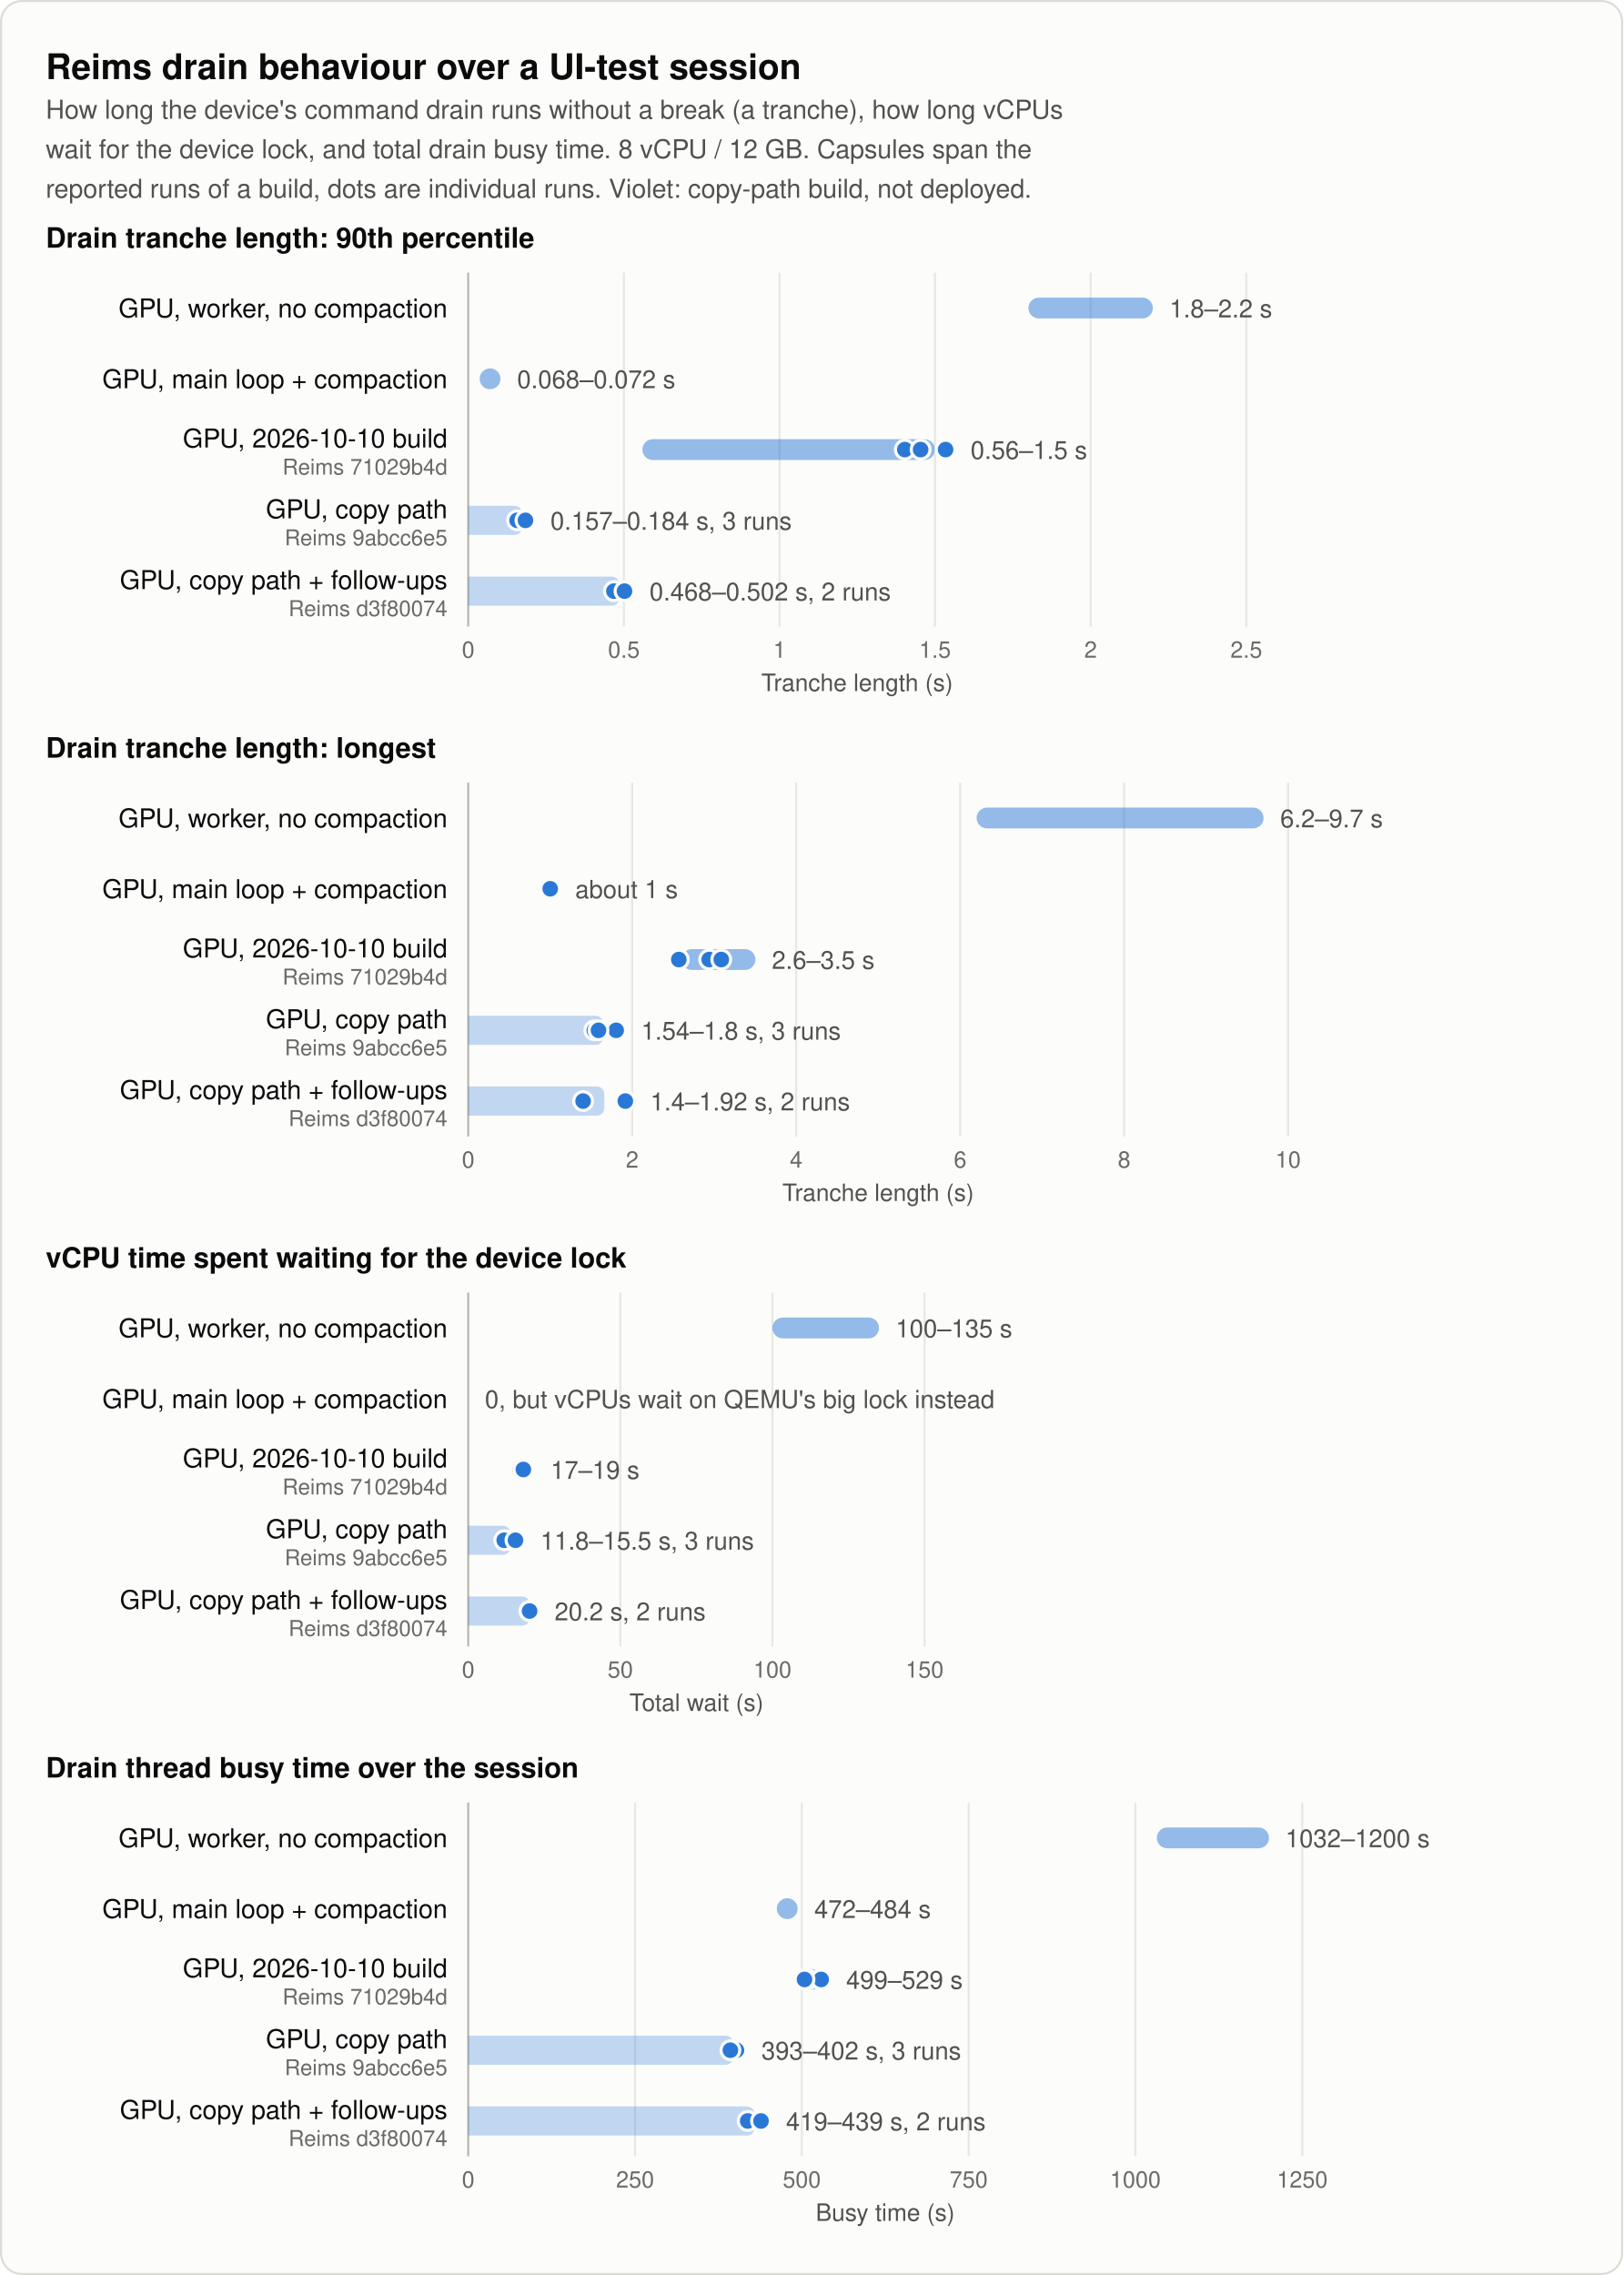
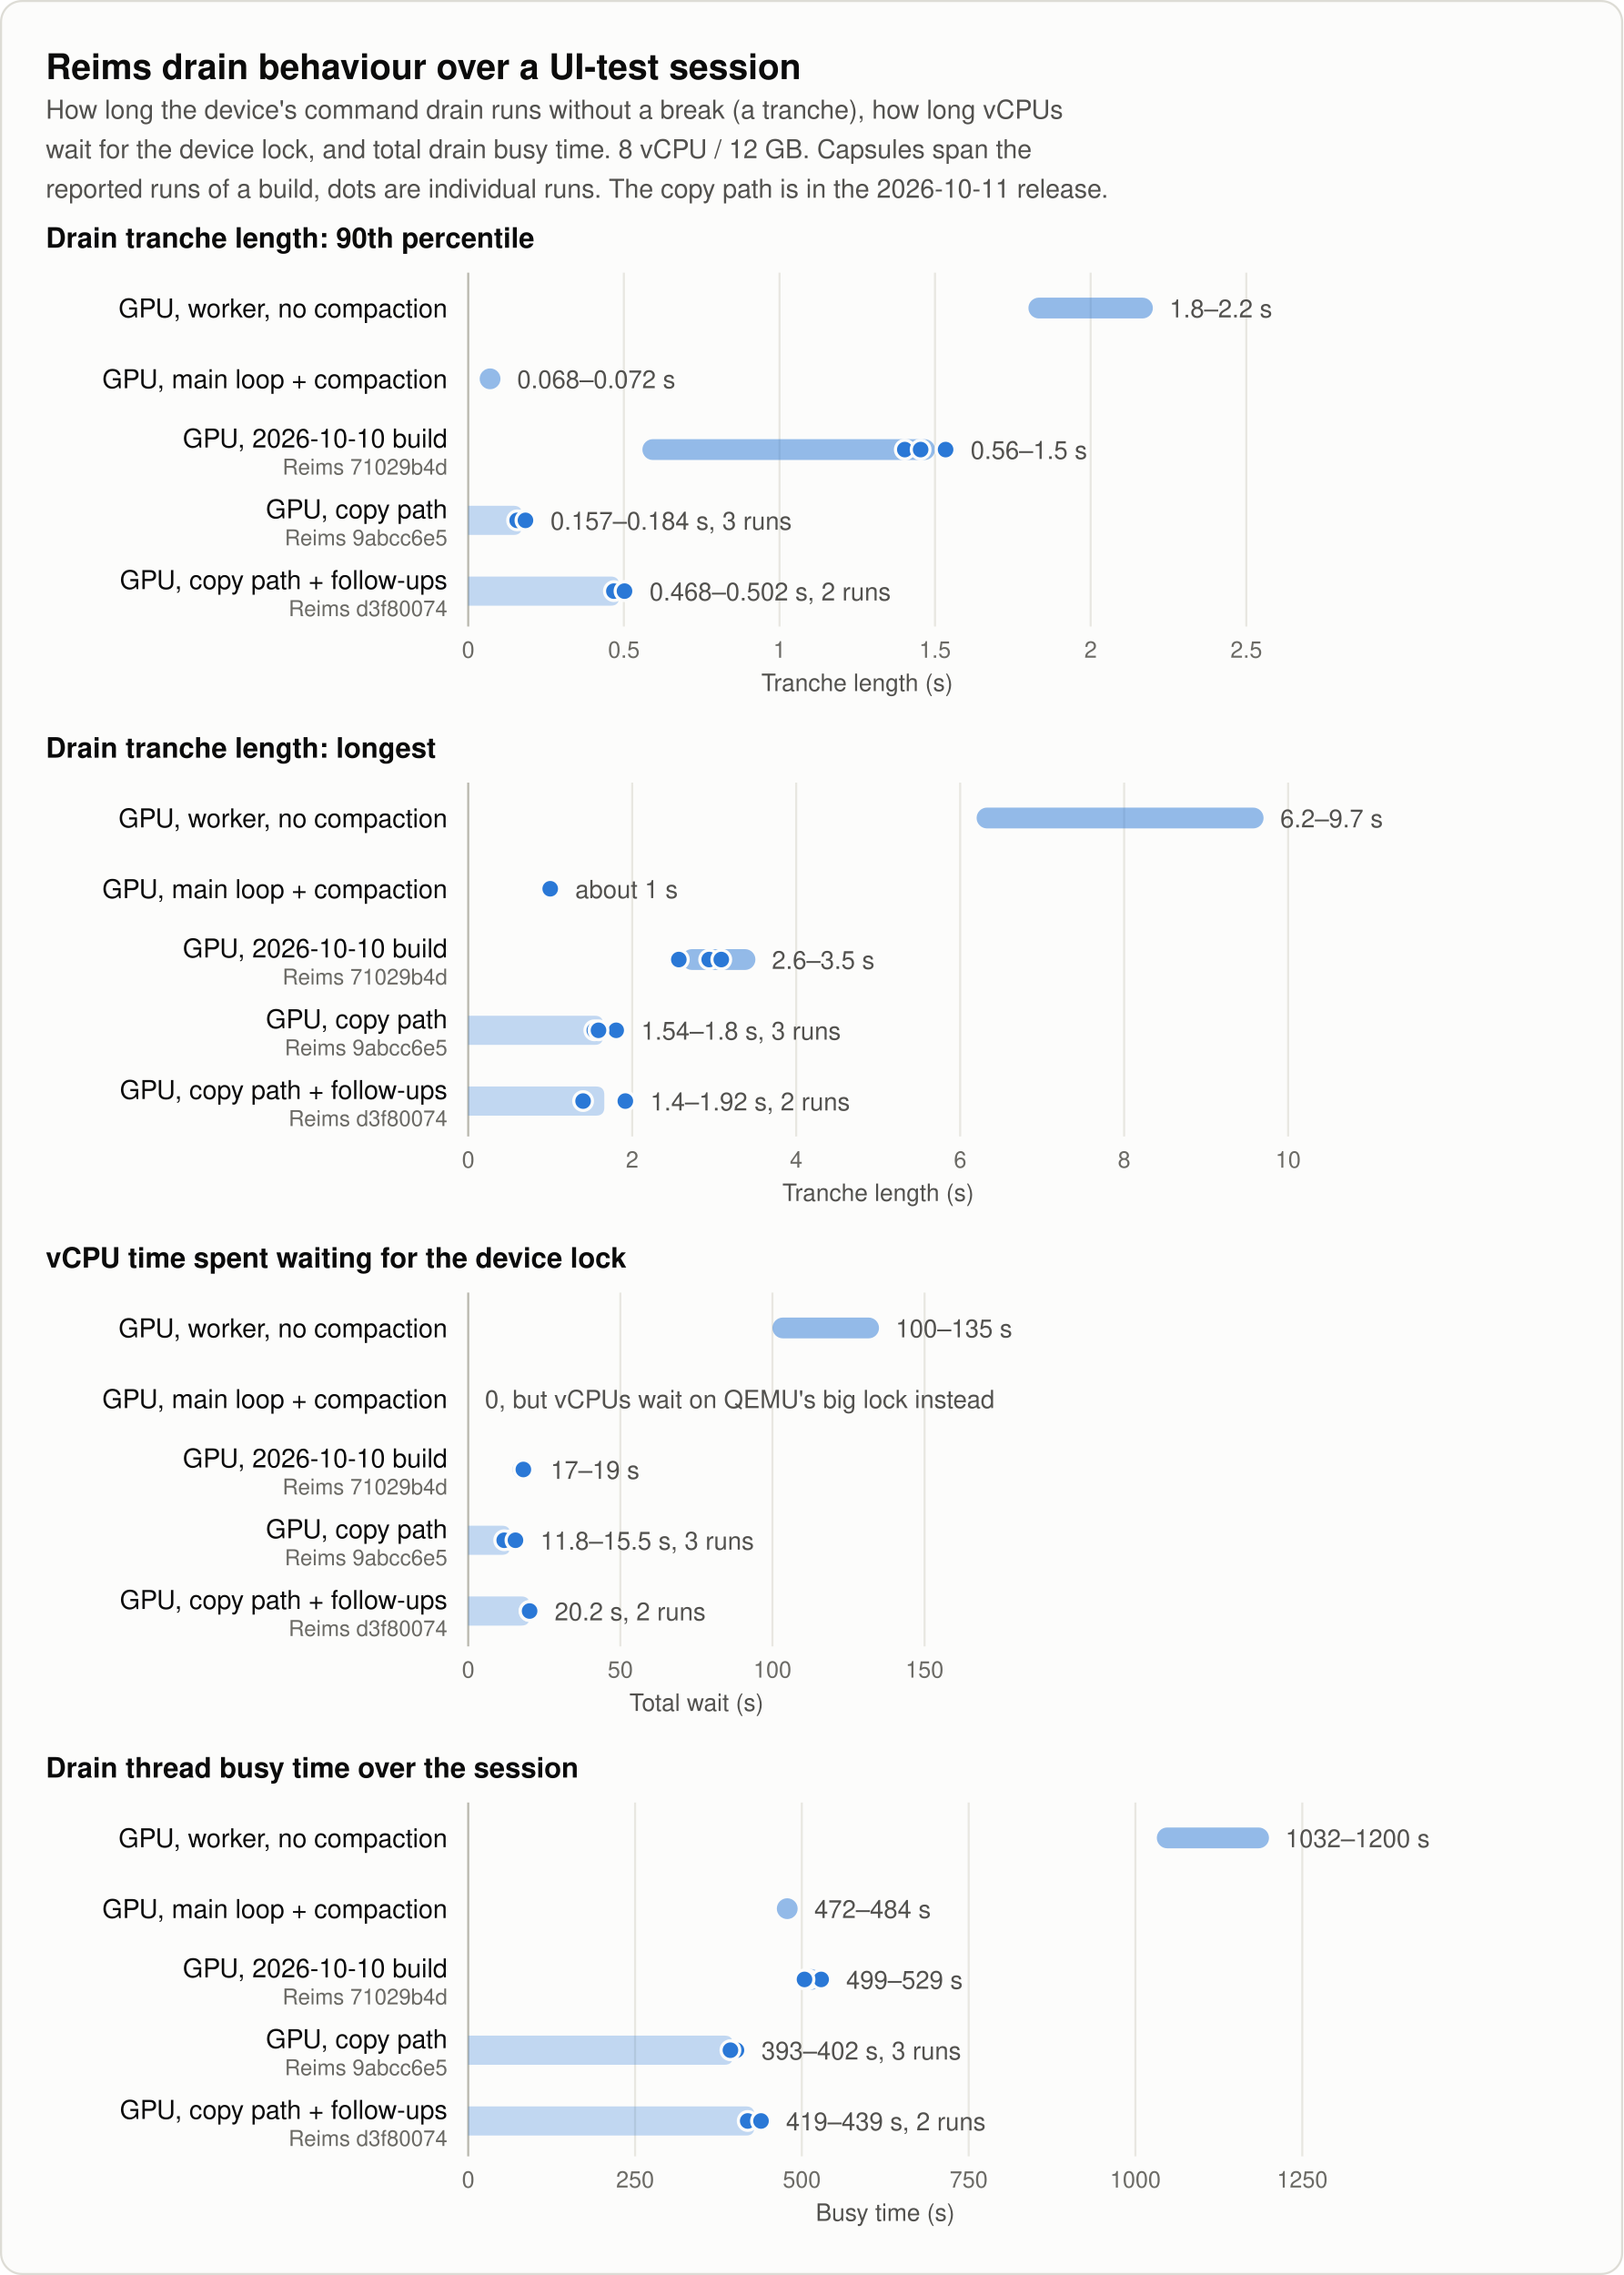
<svg xmlns="http://www.w3.org/2000/svg" width="780" height="1093" viewBox="0 0 780 1093" role="img" font-family="system-ui, -apple-system, 'Segoe UI', Helvetica, Arial, sans-serif">
  <rect x="0.5" y="0.5" width="779" height="1092" rx="10" fill="#fcfcfb" stroke="#dddcd5" />
  <text x="22.0" y="38.0" font-size="17" fill="#0b0b0b" text-anchor="start" font-weight="600">Reims drain behaviour over a UI-test session</text>
  <text x="22.0" y="57.0" font-size="12.5" fill="#52514e" text-anchor="start">How long the device's command drain runs without a break (a tranche), how long vCPUs</text>
  <text x="22.0" y="76.0" font-size="12.5" fill="#52514e" text-anchor="start">wait for the device lock, and total drain busy time. 8 vCPU / 12 GB. Capsules span the</text>
-   <text x="22.0" y="95.0" font-size="12.5" fill="#52514e" text-anchor="start">reported runs of a build, dots are individual runs. Violet: copy-path build, not deployed.</text>
+   <text x="22.0" y="95.0" font-size="12.5" fill="#52514e" text-anchor="start">reported runs of a build, dots are individual runs. The copy path is in the 2026-10-11 release.</text>
  <text x="22.0" y="119.0" font-size="13.5" fill="#0b0b0b" text-anchor="start" font-weight="600">Drain tranche length: 90th percentile</text>
  <line x1="225.0" y1="131.0" x2="225.0" y2="301.0" stroke="#b9b8ae" stroke-width="1" />
  <text x="225.0" y="316.0" font-size="11" fill="#6b6a65" text-anchor="middle">0</text>
  <line x1="299.8" y1="131.0" x2="299.8" y2="301.0" stroke="#e8e7e1" stroke-width="1" />
  <text x="299.8" y="316.0" font-size="11" fill="#6b6a65" text-anchor="middle">0.5</text>
  <line x1="374.6" y1="131.0" x2="374.6" y2="301.0" stroke="#e8e7e1" stroke-width="1" />
  <text x="374.6" y="316.0" font-size="11" fill="#6b6a65" text-anchor="middle">1</text>
  <line x1="449.3" y1="131.0" x2="449.3" y2="301.0" stroke="#e8e7e1" stroke-width="1" />
  <text x="449.3" y="316.0" font-size="11" fill="#6b6a65" text-anchor="middle">1.5</text>
  <line x1="524.1" y1="131.0" x2="524.1" y2="301.0" stroke="#e8e7e1" stroke-width="1" />
  <text x="524.1" y="316.0" font-size="11" fill="#6b6a65" text-anchor="middle">2</text>
  <line x1="598.9" y1="131.0" x2="598.9" y2="301.0" stroke="#e8e7e1" stroke-width="1" />
  <text x="598.9" y="316.0" font-size="11" fill="#6b6a65" text-anchor="middle">2.5</text>
  <text x="215.0" y="152.5" font-size="12.5" fill="#0b0b0b" text-anchor="end">GPU, worker, no compaction</text>
  <rect x="494.2" y="143.0" width="59.8" height="10.0" rx="5" fill="#2a78d6" fill-opacity="0.5" />
  <text x="562.0" y="152.5" font-size="12" fill="#52514e" text-anchor="start">1.8–2.2 s</text>
  <text x="215.0" y="186.5" font-size="12.5" fill="#0b0b0b" text-anchor="end">GPU, main loop + compaction</text>
  <rect x="230.5" y="177.0" width="10.0" height="10.0" rx="5" fill="#2a78d6" fill-opacity="0.5" />
  <text x="248.5" y="186.5" font-size="12" fill="#52514e" text-anchor="start">0.068–0.072 s</text>
  <text x="215.0" y="215.0" font-size="12.5" fill="#0b0b0b" text-anchor="end">GPU, 2026-10-10 build</text>
  <text x="215.0" y="228.0" font-size="10.5" fill="#6b6a65" text-anchor="end">Reims 71029b4d</text>
  <rect x="308.7" y="211.0" width="140.6" height="10.0" rx="5" fill="#2a78d6" fill-opacity="0.5" />
  <circle cx="434.8" cy="216.0" r="4.5" fill="#2a78d6" stroke="#fcfcfb" stroke-width="1.5" />
  <circle cx="442.4" cy="216.0" r="4.5" fill="#2a78d6" stroke="#fcfcfb" stroke-width="1.5" />
  <circle cx="454.4" cy="216.0" r="4.5" fill="#2a78d6" stroke="#fcfcfb" stroke-width="1.5" />
  <text x="466.4" y="220.5" font-size="12" fill="#52514e" text-anchor="start">0.56–1.5 s</text>
  <text x="215.0" y="249.0" font-size="12.5" fill="#0b0b0b" text-anchor="end">GPU, copy path</text>
  <text x="215.0" y="262.0" font-size="10.5" fill="#6b6a65" text-anchor="end">Reims 9abcc6e5</text>
  <path d="M225.0,243.0 H246.8 Q250.8,243.0 250.8,247.0 V253.0 Q250.8,257.0 246.8,257.0 H225.0 Z" fill="#2a78d6" fill-opacity="0.28" />
  <circle cx="251.3" cy="250.0" r="4.5" fill="#2a78d6" stroke="#fcfcfb" stroke-width="1.5" />
  <circle cx="248.5" cy="250.0" r="4.5" fill="#2a78d6" stroke="#fcfcfb" stroke-width="1.5" />
  <circle cx="252.5" cy="250.0" r="4.5" fill="#2a78d6" stroke="#fcfcfb" stroke-width="1.5" />
  <text x="264.5" y="254.5" font-size="12" fill="#52514e" text-anchor="start">0.157–0.184 s, 3 runs</text>
  <text x="215.0" y="283.0" font-size="12.5" fill="#0b0b0b" text-anchor="end">GPU, copy path + follow-ups</text>
  <text x="215.0" y="296.0" font-size="10.5" fill="#6b6a65" text-anchor="end">Reims d3f80074</text>
  <path d="M225.0,277.0 H293.5 Q297.5,277.0 297.5,281.0 V287.0 Q297.5,291.0 293.5,291.0 H225.0 Z" fill="#2a78d6" fill-opacity="0.28" />
  <circle cx="295.0" cy="284.0" r="4.5" fill="#2a78d6" stroke="#fcfcfb" stroke-width="1.5" />
  <circle cx="300.1" cy="284.0" r="4.5" fill="#2a78d6" stroke="#fcfcfb" stroke-width="1.5" />
  <text x="312.1" y="288.5" font-size="12" fill="#52514e" text-anchor="start">0.468–0.502 s, 2 runs</text>
  <text x="411.9" y="332.0" font-size="11.5" fill="#52514e" text-anchor="middle">Tranche length (s)</text>
  <text x="22.0" y="364.0" font-size="13.5" fill="#0b0b0b" text-anchor="start" font-weight="600">Drain tranche length: longest</text>
  <line x1="225.0" y1="376.0" x2="225.0" y2="546.0" stroke="#b9b8ae" stroke-width="1" />
  <text x="225.0" y="561.0" font-size="11" fill="#6b6a65" text-anchor="middle">0</text>
  <line x1="303.8" y1="376.0" x2="303.8" y2="546.0" stroke="#e8e7e1" stroke-width="1" />
  <text x="303.8" y="561.0" font-size="11" fill="#6b6a65" text-anchor="middle">2</text>
  <line x1="382.6" y1="376.0" x2="382.6" y2="546.0" stroke="#e8e7e1" stroke-width="1" />
  <text x="382.6" y="561.0" font-size="11" fill="#6b6a65" text-anchor="middle">4</text>
  <line x1="461.4" y1="376.0" x2="461.4" y2="546.0" stroke="#e8e7e1" stroke-width="1" />
  <text x="461.4" y="561.0" font-size="11" fill="#6b6a65" text-anchor="middle">6</text>
  <line x1="540.2" y1="376.0" x2="540.2" y2="546.0" stroke="#e8e7e1" stroke-width="1" />
  <text x="540.2" y="561.0" font-size="11" fill="#6b6a65" text-anchor="middle">8</text>
  <line x1="619.0" y1="376.0" x2="619.0" y2="546.0" stroke="#e8e7e1" stroke-width="1" />
  <text x="619.0" y="561.0" font-size="11" fill="#6b6a65" text-anchor="middle">10</text>
  <text x="215.0" y="397.5" font-size="12.5" fill="#0b0b0b" text-anchor="end">GPU, worker, no compaction</text>
  <rect x="469.3" y="388.0" width="137.9" height="10.0" rx="5" fill="#2a78d6" fill-opacity="0.5" />
  <text x="615.2" y="397.5" font-size="12" fill="#52514e" text-anchor="start">6.2–9.7 s</text>
  <text x="215.0" y="431.5" font-size="12.5" fill="#0b0b0b" text-anchor="end">GPU, main loop + compaction</text>
  <circle cx="264.4" cy="427.0" r="4.5" fill="#2a78d6" stroke="#fcfcfb" stroke-width="1.5" />
  <text x="276.4" y="431.5" font-size="12" fill="#52514e" text-anchor="start">about 1 s</text>
  <text x="215.0" y="460.0" font-size="12.5" fill="#0b0b0b" text-anchor="end">GPU, 2026-10-10 build</text>
  <text x="215.0" y="473.0" font-size="10.5" fill="#6b6a65" text-anchor="end">Reims 71029b4d</text>
  <rect x="327.5" y="456.0" width="35.5" height="10.0" rx="5" fill="#2a78d6" fill-opacity="0.5" />
  <circle cx="340.8" cy="461.0" r="4.5" fill="#2a78d6" stroke="#fcfcfb" stroke-width="1.5" />
  <circle cx="346.6" cy="461.0" r="4.5" fill="#2a78d6" stroke="#fcfcfb" stroke-width="1.5" />
  <circle cx="326.2" cy="461.0" r="4.5" fill="#2a78d6" stroke="#fcfcfb" stroke-width="1.5" />
  <text x="370.9" y="465.5" font-size="12" fill="#52514e" text-anchor="start">2.6–3.5 s</text>
  <text x="215.0" y="494.0" font-size="12.5" fill="#0b0b0b" text-anchor="end">GPU, copy path</text>
  <text x="215.0" y="507.0" font-size="10.5" fill="#6b6a65" text-anchor="end">Reims 9abcc6e5</text>
  <path d="M225.0,488.0 H285.8 Q289.8,488.0 289.8,492.0 V498.0 Q289.8,502.0 285.8,502.0 H225.0 Z" fill="#2a78d6" fill-opacity="0.28" />
  <circle cx="296.1" cy="495.0" r="4.5" fill="#2a78d6" stroke="#fcfcfb" stroke-width="1.5" />
  <circle cx="285.6" cy="495.0" r="4.5" fill="#2a78d6" stroke="#fcfcfb" stroke-width="1.5" />
  <circle cx="287.6" cy="495.0" r="4.5" fill="#2a78d6" stroke="#fcfcfb" stroke-width="1.5" />
  <text x="308.1" y="499.5" font-size="12" fill="#52514e" text-anchor="start">1.54–1.8 s, 3 runs</text>
  <text x="215.0" y="528.0" font-size="12.5" fill="#0b0b0b" text-anchor="end">GPU, copy path + follow-ups</text>
  <text x="215.0" y="541.0" font-size="10.5" fill="#6b6a65" text-anchor="end">Reims d3f80074</text>
  <path d="M225.0,522.0 H286.4 Q290.4,522.0 290.4,526.0 V532.0 Q290.4,536.0 286.4,536.0 H225.0 Z" fill="#2a78d6" fill-opacity="0.28" />
  <circle cx="300.5" cy="529.0" r="4.5" fill="#2a78d6" stroke="#fcfcfb" stroke-width="1.5" />
  <circle cx="280.2" cy="529.0" r="4.5" fill="#2a78d6" stroke="#fcfcfb" stroke-width="1.5" />
  <text x="312.5" y="533.5" font-size="12" fill="#52514e" text-anchor="start">1.4–1.92 s, 2 runs</text>
  <text x="422.0" y="577.0" font-size="11.5" fill="#52514e" text-anchor="middle">Tranche length (s)</text>
  <text x="22.0" y="609.0" font-size="13.5" fill="#0b0b0b" text-anchor="start" font-weight="600">vCPU time spent waiting for the device lock</text>
  <line x1="225.0" y1="621.0" x2="225.0" y2="791.0" stroke="#b9b8ae" stroke-width="1" />
  <text x="225.0" y="806.0" font-size="11" fill="#6b6a65" text-anchor="middle">0</text>
  <line x1="298.1" y1="621.0" x2="298.1" y2="791.0" stroke="#e8e7e1" stroke-width="1" />
  <text x="298.1" y="806.0" font-size="11" fill="#6b6a65" text-anchor="middle">50</text>
  <line x1="371.2" y1="621.0" x2="371.2" y2="791.0" stroke="#e8e7e1" stroke-width="1" />
  <text x="371.2" y="806.0" font-size="11" fill="#6b6a65" text-anchor="middle">100</text>
  <line x1="444.3" y1="621.0" x2="444.3" y2="791.0" stroke="#e8e7e1" stroke-width="1" />
  <text x="444.3" y="806.0" font-size="11" fill="#6b6a65" text-anchor="middle">150</text>
  <text x="215.0" y="642.5" font-size="12.5" fill="#0b0b0b" text-anchor="end">GPU, worker, no compaction</text>
  <rect x="371.2" y="633.0" width="51.2" height="10.0" rx="5" fill="#2a78d6" fill-opacity="0.5" />
  <text x="430.4" y="642.5" font-size="12" fill="#52514e" text-anchor="start">100–135 s</text>
  <text x="215.0" y="676.5" font-size="12.5" fill="#0b0b0b" text-anchor="end">GPU, main loop + compaction</text>
  <text x="233.0" y="676.5" font-size="12" fill="#52514e" text-anchor="start">0, but vCPUs wait on QEMU's big lock instead</text>
  <text x="215.0" y="705.0" font-size="12.5" fill="#0b0b0b" text-anchor="end">GPU, 2026-10-10 build</text>
  <text x="215.0" y="718.0" font-size="10.5" fill="#6b6a65" text-anchor="end">Reims 71029b4d</text>
  <rect x="246.3" y="701.0" width="10.0" height="10.0" rx="5" fill="#2a78d6" fill-opacity="0.5" />
  <circle cx="252.6" cy="706.0" r="4.5" fill="#2a78d6" stroke="#fcfcfb" stroke-width="1.5" />
  <circle cx="252.2" cy="706.0" r="4.5" fill="#2a78d6" stroke="#fcfcfb" stroke-width="1.5" />
  <circle cx="251.5" cy="706.0" r="4.5" fill="#2a78d6" stroke="#fcfcfb" stroke-width="1.5" />
  <text x="264.6" y="710.5" font-size="12" fill="#52514e" text-anchor="start">17–19 s</text>
  <text x="215.0" y="739.0" font-size="12.5" fill="#0b0b0b" text-anchor="end">GPU, copy path</text>
  <text x="215.0" y="752.0" font-size="10.5" fill="#6b6a65" text-anchor="end">Reims 9abcc6e5</text>
  <path d="M225.0,733.0 H241.2 Q245.2,733.0 245.2,737.0 V743.0 Q245.2,747.0 241.2,747.0 H225.0 Z" fill="#2a78d6" fill-opacity="0.28" />
  <circle cx="245.6" cy="740.0" r="4.5" fill="#2a78d6" stroke="#fcfcfb" stroke-width="1.5" />
  <circle cx="242.3" cy="740.0" r="4.5" fill="#2a78d6" stroke="#fcfcfb" stroke-width="1.5" />
  <circle cx="247.7" cy="740.0" r="4.5" fill="#2a78d6" stroke="#fcfcfb" stroke-width="1.5" />
  <text x="259.7" y="744.5" font-size="12" fill="#52514e" text-anchor="start">11.8–15.5 s, 3 runs</text>
  <text x="215.0" y="773.0" font-size="12.5" fill="#0b0b0b" text-anchor="end">GPU, copy path + follow-ups</text>
  <text x="215.0" y="786.0" font-size="10.5" fill="#6b6a65" text-anchor="end">Reims d3f80074</text>
  <path d="M225.0,767.0 H250.5 Q254.5,767.0 254.5,771.0 V777.0 Q254.5,781.0 250.5,781.0 H225.0 Z" fill="#2a78d6" fill-opacity="0.28" />
  <circle cx="254.5" cy="774.0" r="4.5" fill="#2a78d6" stroke="#fcfcfb" stroke-width="1.5" />
  <circle cx="254.5" cy="774.0" r="4.5" fill="#2a78d6" stroke="#fcfcfb" stroke-width="1.5" />
  <text x="266.5" y="778.5" font-size="12" fill="#52514e" text-anchor="start">20.2 s, 2 runs</text>
  <text x="334.7" y="822.0" font-size="11.5" fill="#52514e" text-anchor="middle">Total wait (s)</text>
  <text x="22.0" y="854.0" font-size="13.5" fill="#0b0b0b" text-anchor="start" font-weight="600">Drain thread busy time over the session</text>
  <line x1="225.0" y1="866.0" x2="225.0" y2="1036.0" stroke="#b9b8ae" stroke-width="1" />
  <text x="225.0" y="1051.0" font-size="11" fill="#6b6a65" text-anchor="middle">0</text>
  <line x1="305.2" y1="866.0" x2="305.2" y2="1036.0" stroke="#e8e7e1" stroke-width="1" />
  <text x="305.2" y="1051.0" font-size="11" fill="#6b6a65" text-anchor="middle">250</text>
  <line x1="385.3" y1="866.0" x2="385.3" y2="1036.0" stroke="#e8e7e1" stroke-width="1" />
  <text x="385.3" y="1051.0" font-size="11" fill="#6b6a65" text-anchor="middle">500</text>
  <line x1="465.5" y1="866.0" x2="465.5" y2="1036.0" stroke="#e8e7e1" stroke-width="1" />
  <text x="465.5" y="1051.0" font-size="11" fill="#6b6a65" text-anchor="middle">750</text>
  <line x1="545.6" y1="866.0" x2="545.6" y2="1036.0" stroke="#e8e7e1" stroke-width="1" />
  <text x="545.6" y="1051.0" font-size="11" fill="#6b6a65" text-anchor="middle">1000</text>
  <line x1="625.8" y1="866.0" x2="625.8" y2="1036.0" stroke="#e8e7e1" stroke-width="1" />
  <text x="625.8" y="1051.0" font-size="11" fill="#6b6a65" text-anchor="middle">1250</text>
  <text x="215.0" y="887.5" font-size="12.5" fill="#0b0b0b" text-anchor="end">GPU, worker, no compaction</text>
  <rect x="555.9" y="878.0" width="53.9" height="10.0" rx="5" fill="#2a78d6" fill-opacity="0.5" />
  <text x="617.7" y="887.5" font-size="12" fill="#52514e" text-anchor="start">1032–1200 s</text>
  <text x="215.0" y="921.5" font-size="12.5" fill="#0b0b0b" text-anchor="end">GPU, main loop + compaction</text>
  <rect x="373.3" y="912.0" width="10.0" height="10.0" rx="5" fill="#2a78d6" fill-opacity="0.5" />
  <text x="391.3" y="921.5" font-size="12" fill="#52514e" text-anchor="start">472–484 s</text>
  <text x="215.0" y="950.0" font-size="12.5" fill="#0b0b0b" text-anchor="end">GPU, 2026-10-10 build</text>
  <text x="215.0" y="963.0" font-size="10.5" fill="#6b6a65" text-anchor="end">Reims 71029b4d</text>
  <rect x="384.8" y="946.0" width="10.0" height="10.0" rx="5" fill="#2a78d6" fill-opacity="0.5" />
  <circle cx="388.2" cy="951.0" r="4.5" fill="#2a78d6" stroke="#fcfcfb" stroke-width="1.5" />
  <circle cx="394.6" cy="951.0" r="4.5" fill="#2a78d6" stroke="#fcfcfb" stroke-width="1.5" />
  <circle cx="386.6" cy="951.0" r="4.5" fill="#2a78d6" stroke="#fcfcfb" stroke-width="1.5" />
  <text x="406.6" y="955.5" font-size="12" fill="#52514e" text-anchor="start">499–529 s</text>
  <text x="215.0" y="984.0" font-size="12.5" fill="#0b0b0b" text-anchor="end">GPU, copy path</text>
  <text x="215.0" y="997.0" font-size="10.5" fill="#6b6a65" text-anchor="end">Reims 9abcc6e5</text>
  <path d="M225.0,978.0 H348.2 Q352.2,978.0 352.2,982.0 V988.0 Q352.2,992.0 348.2,992.0 H225.0 Z" fill="#2a78d6" fill-opacity="0.28" />
  <circle cx="351.6" cy="985.0" r="4.5" fill="#2a78d6" stroke="#fcfcfb" stroke-width="1.5" />
  <circle cx="353.9" cy="985.0" r="4.5" fill="#2a78d6" stroke="#fcfcfb" stroke-width="1.5" />
  <circle cx="351.0" cy="985.0" r="4.5" fill="#2a78d6" stroke="#fcfcfb" stroke-width="1.5" />
  <text x="365.9" y="989.5" font-size="12" fill="#52514e" text-anchor="start">393–402 s, 3 runs</text>
  <text x="215.0" y="1018.0" font-size="12.5" fill="#0b0b0b" text-anchor="end">GPU, copy path + follow-ups</text>
  <text x="215.0" y="1031.0" font-size="10.5" fill="#6b6a65" text-anchor="end">Reims d3f80074</text>
  <path d="M225.0,1012.0 H358.5 Q362.5,1012.0 362.5,1016.0 V1022.0 Q362.5,1026.0 358.5,1026.0 H225.0 Z" fill="#2a78d6" fill-opacity="0.28" />
  <circle cx="359.3" cy="1019.0" r="4.5" fill="#2a78d6" stroke="#fcfcfb" stroke-width="1.5" />
  <circle cx="365.7" cy="1019.0" r="4.5" fill="#2a78d6" stroke="#fcfcfb" stroke-width="1.5" />
  <text x="377.7" y="1023.5" font-size="12" fill="#52514e" text-anchor="start">419–439 s, 2 runs</text>
  <text x="425.4" y="1067.0" font-size="11.5" fill="#52514e" text-anchor="middle">Busy time (s)</text>
</svg>
